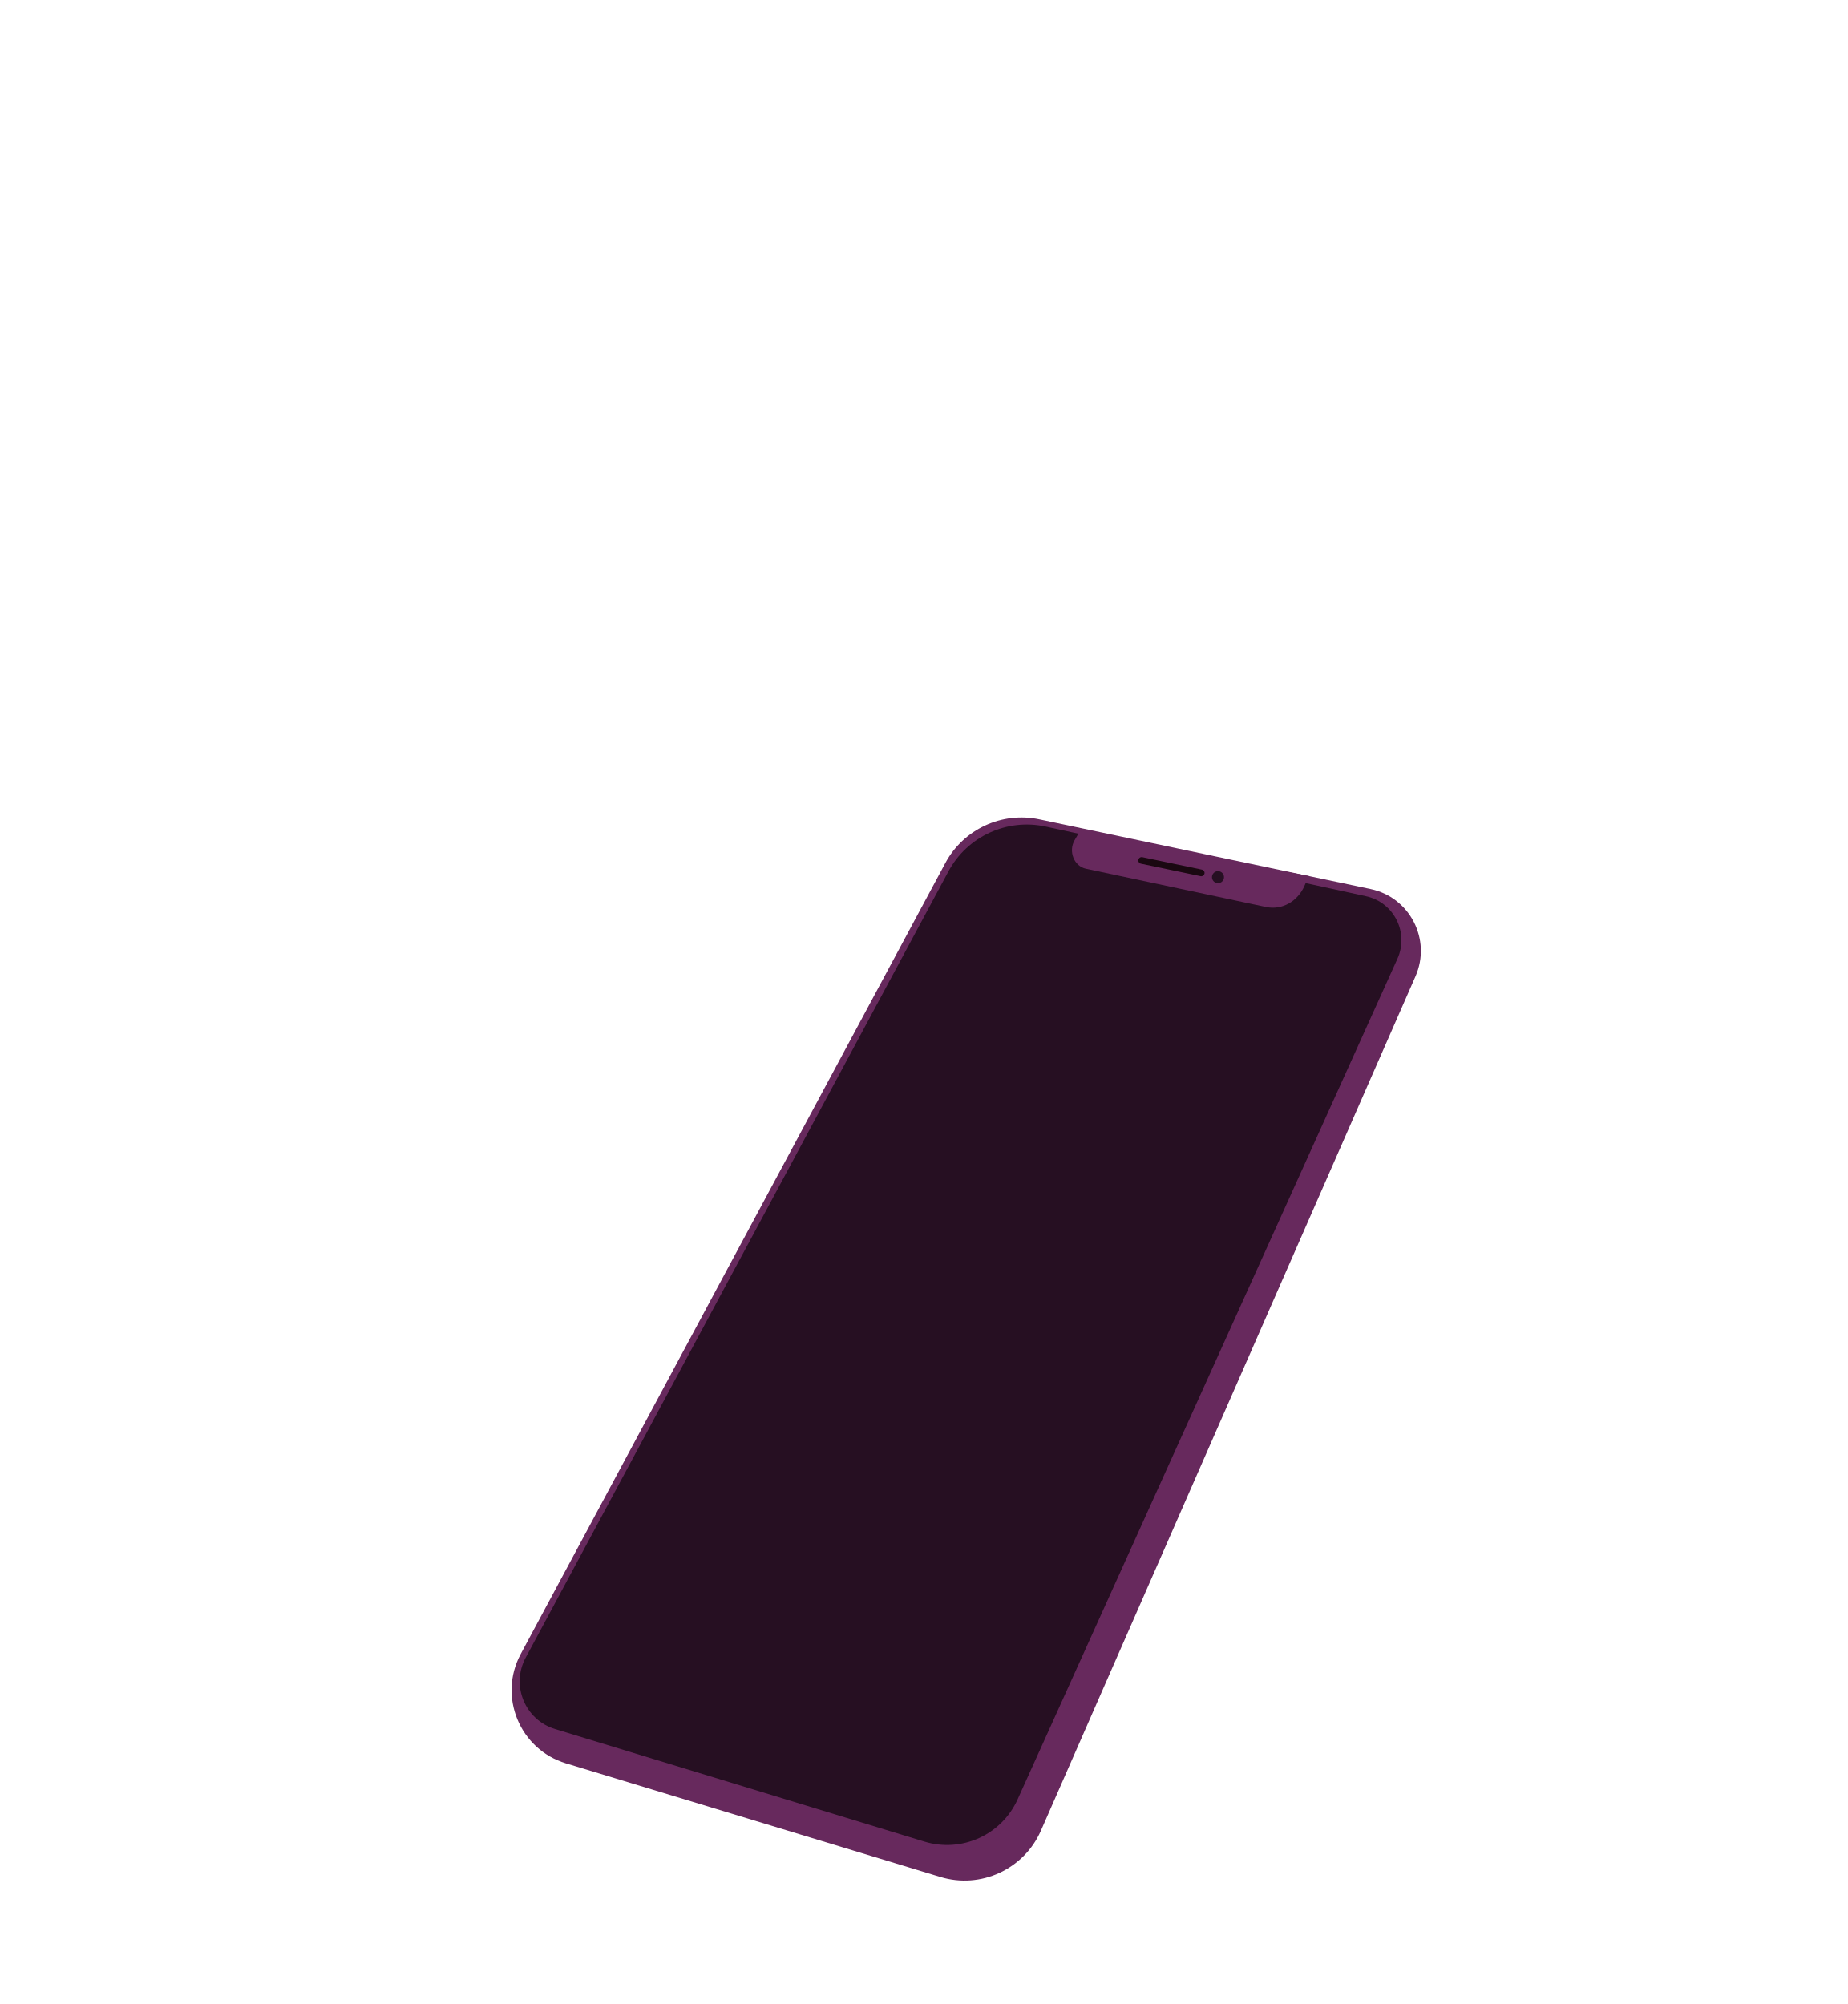
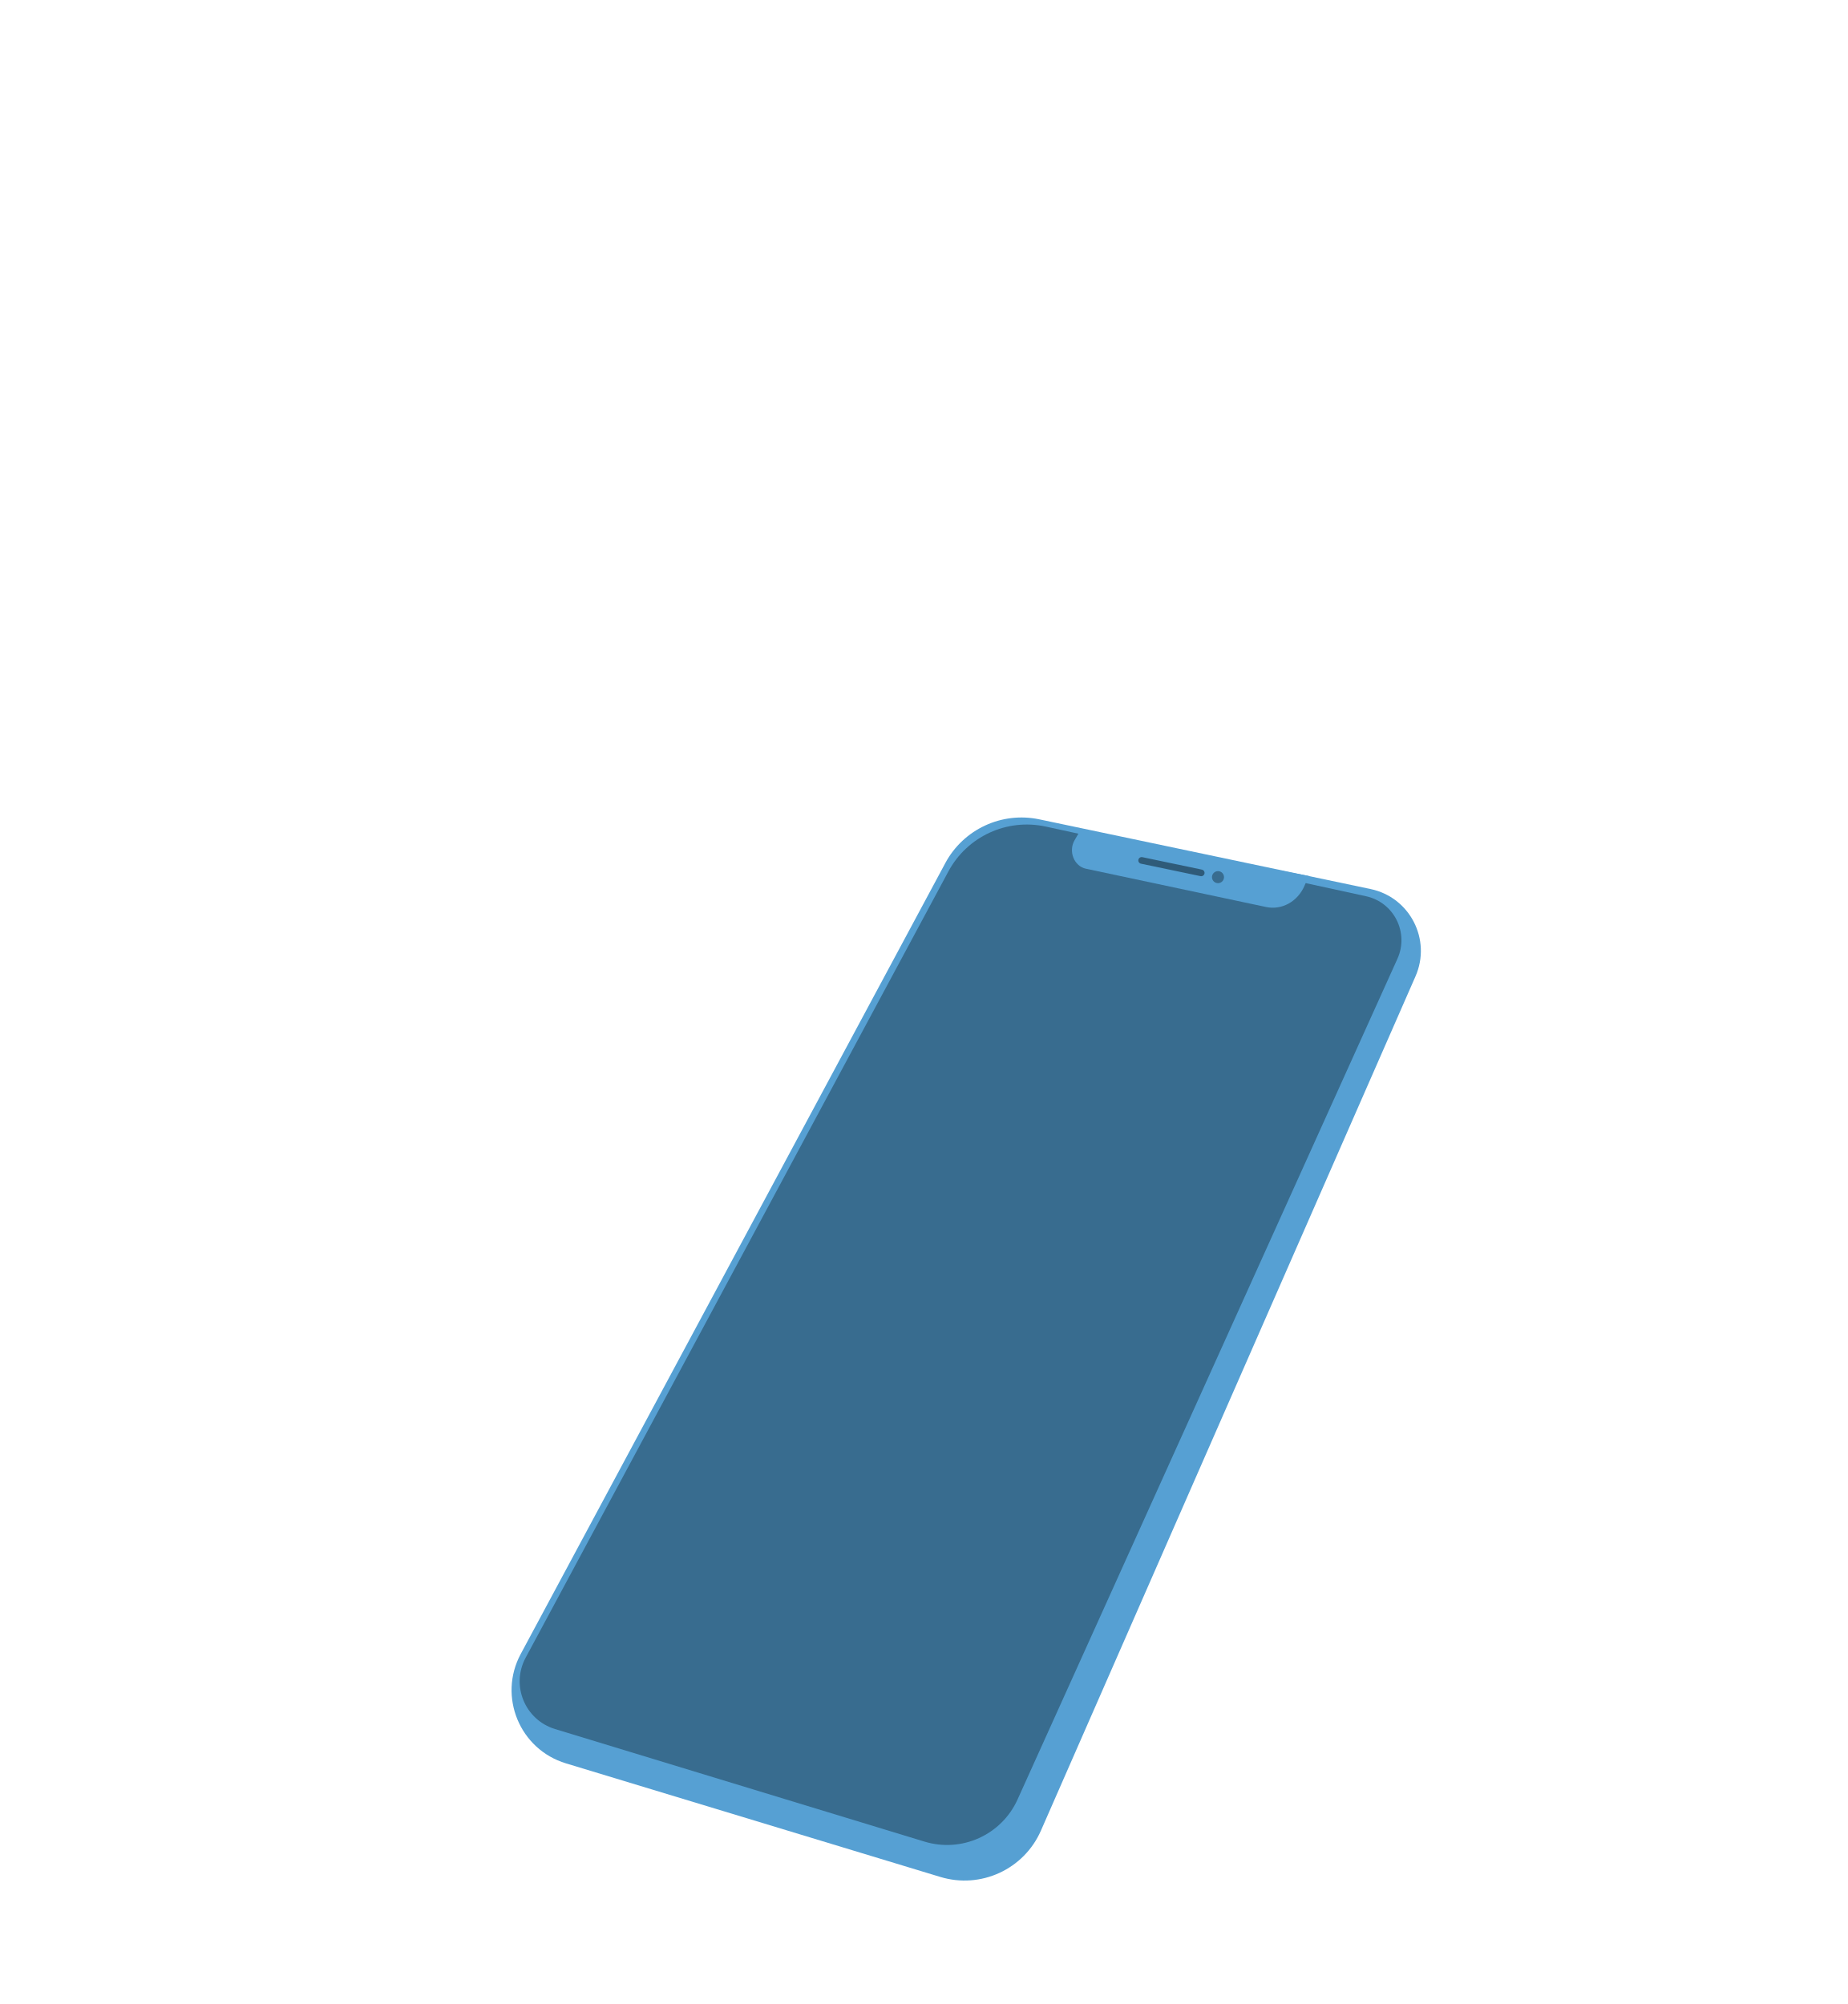
<svg xmlns="http://www.w3.org/2000/svg" width="1109" height="1203" viewBox="0 0 1109 1203" fill="none">
-   <path d="M567.39 518.08L312.52 992.91C298.82 1018.44 311.91 1050.12 339.63 1058.53L564.4 1126.73C588.65 1134.09 614.57 1122.15 624.75 1098.94L849.59 586.06C859.26 564.01 846.21 538.65 822.65 533.7L623.78 491.85C601.24 487.11 578.28 497.79 567.38 518.08H567.39Z" fill="#67295D" />
-   <path d="M333.13 1037.94L554.89 1105.52C577.21 1112.32 601.12 1101.5 610.73 1080.23L838.74 575.54C845.82 559.87 836.66 541.65 819.85 538L627.62 496.19C604.34 491.13 580.53 502.1 569.25 523.08L315.49 995.12C306.54 1011.77 315.06 1032.44 333.14 1037.95L333.13 1037.94Z" fill="#260F22" />
-   <path d="M647.73 499.62L644.98 504.35C641.1 511.04 644.64 519.97 651.76 521.49L759.88 544.47C769.35 546.48 778.82 541.26 782.96 531.73L785.52 525.84L647.72 499.61L647.73 499.62Z" fill="#67295D" />
-   <path d="M685.22 516.51L720.97 523.99" stroke="#1A0811" stroke-width="4" stroke-miterlimit="10" stroke-linecap="round" />
-   <path d="M731.04 530.16C733.034 530.16 734.65 528.544 734.65 526.55C734.65 524.557 733.034 522.94 731.04 522.94C729.046 522.94 727.43 524.557 727.43 526.55C727.43 528.544 729.046 530.16 731.04 530.16Z" fill="#260F22" />
+   <path d="M567.39 518.08L312.52 992.91C298.82 1018.44 311.91 1050.12 339.63 1058.53L564.4 1126.73C588.65 1134.09 614.57 1122.15 624.75 1098.94L849.59 586.06C859.26 564.01 846.21 538.65 822.65 533.7L623.78 491.85C601.24 487.11 578.28 497.79 567.38 518.08H567.39Z" fill="#56A0D3" />
+   <path d="M333.13 1037.94L554.89 1105.52C577.21 1112.32 601.12 1101.5 610.73 1080.23L838.74 575.54C845.82 559.87 836.66 541.65 819.85 538L627.62 496.19C604.34 491.13 580.53 502.1 569.25 523.08L315.49 995.12C306.54 1011.77 315.06 1032.44 333.14 1037.95L333.13 1037.94Z" fill="#386C8F" />
+   <path d="M647.73 499.62L644.98 504.35C641.1 511.04 644.64 519.97 651.76 521.49L759.88 544.47C769.35 546.48 778.82 541.26 782.96 531.73L785.52 525.84L647.72 499.61L647.73 499.62Z" fill="#56A0D3" />
+   <path d="M685.22 516.51L720.97 523.99" stroke="#2F5B79" stroke-width="4" stroke-miterlimit="10" stroke-linecap="round" />
+   <path d="M731.04 530.16C733.034 530.16 734.65 528.544 734.65 526.55C734.65 524.557 733.034 522.94 731.04 522.94C729.046 522.94 727.43 524.557 727.43 526.55C727.43 528.544 729.046 530.16 731.04 530.16Z" fill="#386C8F" />
</svg>
